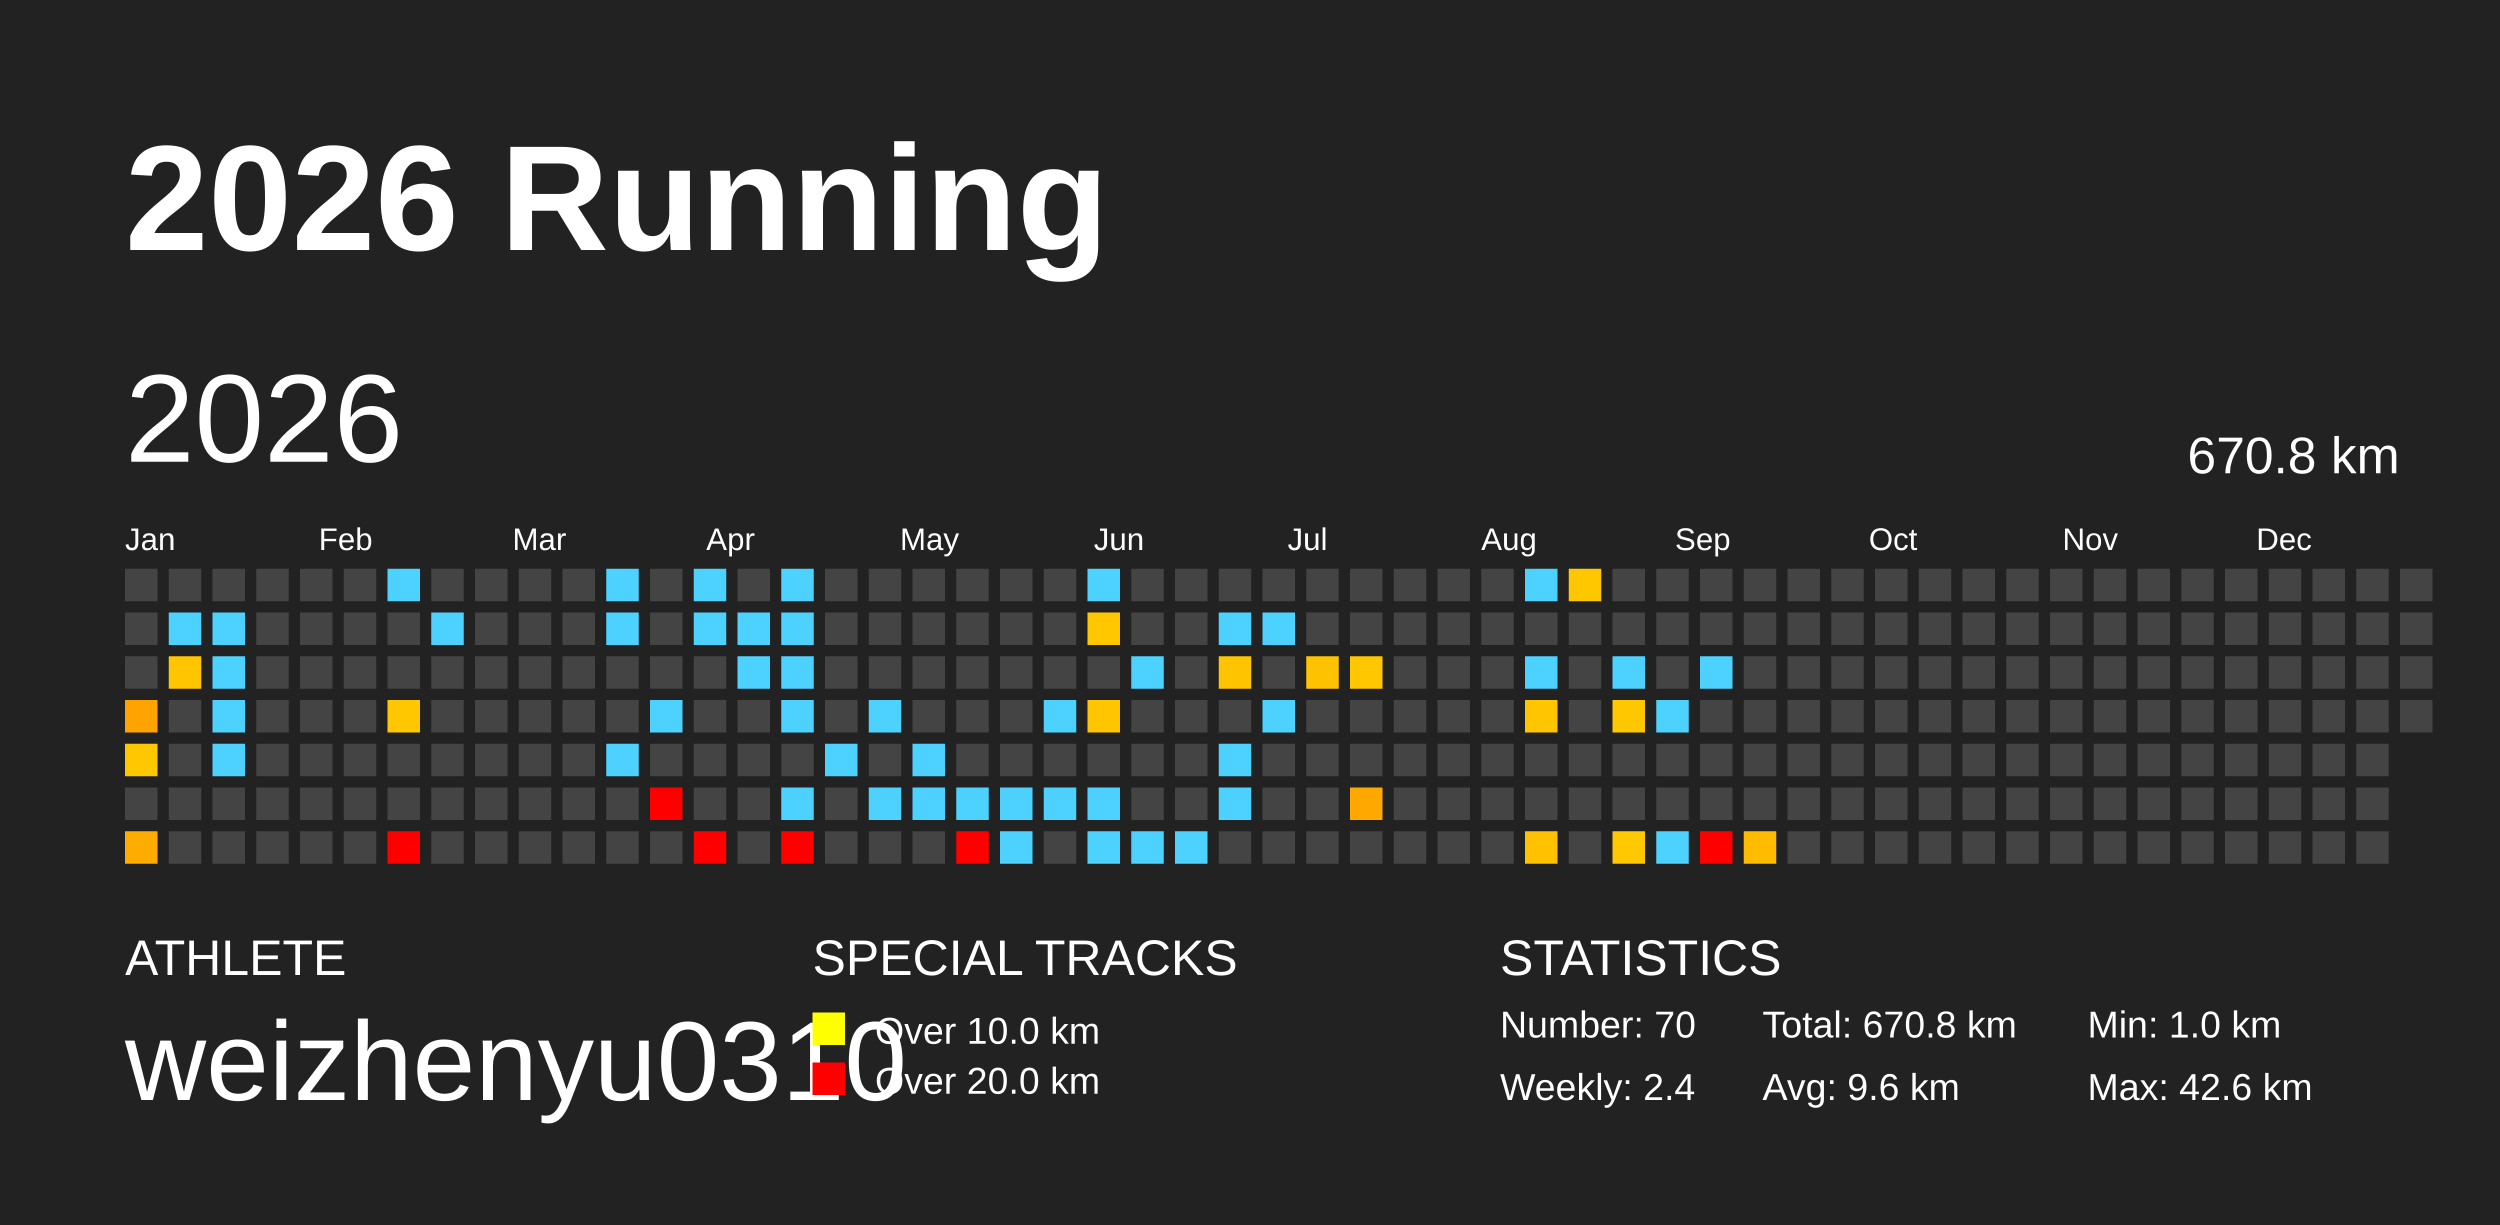
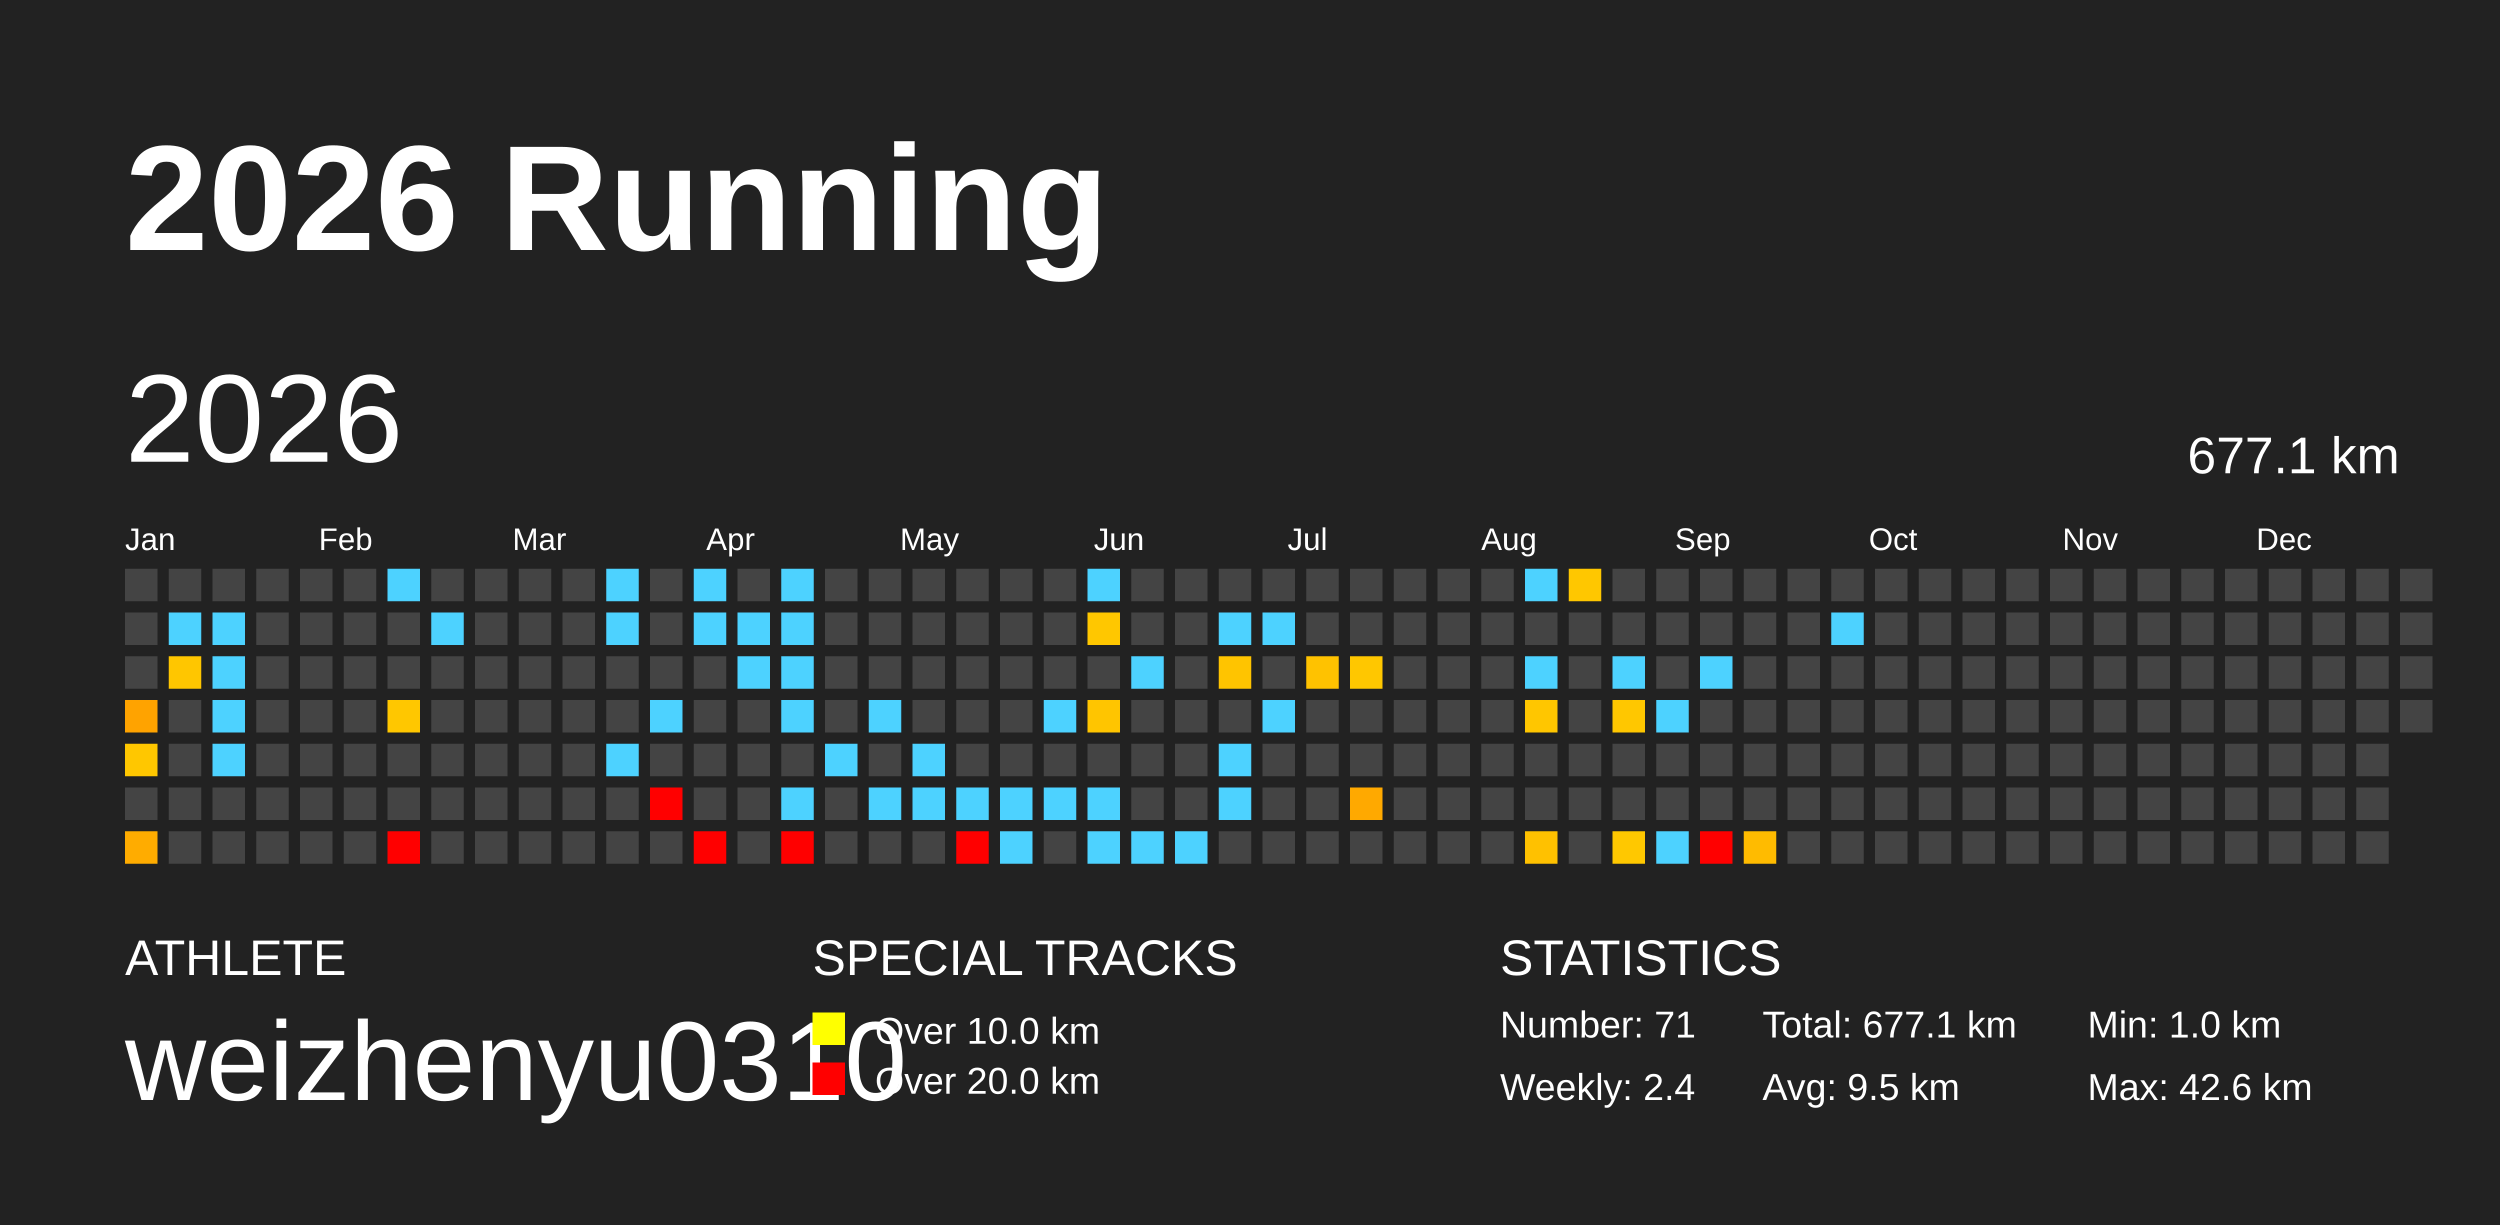
<svg xmlns="http://www.w3.org/2000/svg" baseProfile="full" height="98mm" version="1.1" viewBox="0,0,200,98" width="200mm">
  <defs />
  <rect fill="#222222" height="98" width="200" x="0" y="0" />
  <text fill="#FFFFFF" style="font-size:12px; font-family:Arial; font-weight:bold;" x="10" y="20">2026 Running</text>
  <text fill="#FFFFFF" style="font-size:4px; font-family:Arial" x="10" y="78">ATHLETE</text>
  <text fill="#FFFFFF" style="font-size:9px; font-family:Arial" x="10" y="88">weizhenyu0310</text>
  <text fill="#FFFFFF" style="font-size:4px; font-family:Arial" x="65" y="78">SPECIAL TRACKS</text>
  <rect fill="yellow" height="2.6" width="2.6" x="65" y="81" />
  <text fill="#FFFFFF" style="font-size:3px; font-family:Arial" x="70" y="83.5">Over 10.0 km</text>
  <rect fill="red" height="2.6" width="2.6" x="65" y="85" />
  <text fill="#FFFFFF" style="font-size:3px; font-family:Arial" x="70" y="87.5">Over 20.0 km</text>
  <text fill="#FFFFFF" style="font-size:4px; font-family:Arial" x="120" y="78">STATISTICS</text>
-   <text fill="#FFFFFF" style="font-size:3px; font-family:Arial" x="120" y="83">Number: 70</text>
+   <text fill="#FFFFFF" style="font-size:3px; font-family:Arial" x="120" y="83">Number: 71</text>
  <text fill="#FFFFFF" style="font-size:3px; font-family:Arial" x="120" y="88">Weekly: 2.4</text>
-   <text fill="#FFFFFF" style="font-size:3px; font-family:Arial" x="141" y="83">Total: 670.8 km</text>
-   <text fill="#FFFFFF" style="font-size:3px; font-family:Arial" x="141" y="88">Avg: 9.6 km</text>
+   <text fill="#FFFFFF" style="font-size:3px; font-family:Arial" x="141" y="83">Total: 677.1 km</text>
+   <text fill="#FFFFFF" style="font-size:3px; font-family:Arial" x="141" y="88">Avg: 9.5 km</text>
  <text fill="#FFFFFF" style="font-size:3px; font-family:Arial" x="167" y="83">Min: 1.0 km</text>
  <text fill="#FFFFFF" style="font-size:3px; font-family:Arial" x="167" y="88">Max: 42.6 km</text>
  <text dominant-baseline="hanging" fill="#FFFFFF" style="font-size:10.0px; font-family:Arial;" x="10" y="30">2026</text>
-   <text dominant-baseline="hanging" fill="#FFFFFF" style="font-size:4.125px; font-family:Arial;" x="175" y="35">670.8 km</text>
+   <text dominant-baseline="hanging" fill="#FFFFFF" style="font-size:4.125px; font-family:Arial;" x="175" y="35">677.1 km</text>
  <text fill="#FFFFFF" style="font-size:2.5px; font-family:Arial" x="10.0" y="44">Jan</text>
  <text fill="#FFFFFF" style="font-size:2.5px; font-family:Arial" x="25.5" y="44">Feb</text>
  <text fill="#FFFFFF" style="font-size:2.5px; font-family:Arial" x="41.0" y="44">Mar</text>
  <text fill="#FFFFFF" style="font-size:2.5px; font-family:Arial" x="56.5" y="44">Apr</text>
  <text fill="#FFFFFF" style="font-size:2.5px; font-family:Arial" x="72.0" y="44">May</text>
  <text fill="#FFFFFF" style="font-size:2.5px; font-family:Arial" x="87.5" y="44">Jun</text>
  <text fill="#FFFFFF" style="font-size:2.5px; font-family:Arial" x="103.0" y="44">Jul</text>
  <text fill="#FFFFFF" style="font-size:2.5px; font-family:Arial" x="118.5" y="44">Aug</text>
  <text fill="#FFFFFF" style="font-size:2.5px; font-family:Arial" x="134.0" y="44">Sep</text>
  <text fill="#FFFFFF" style="font-size:2.5px; font-family:Arial" x="149.5" y="44">Oct</text>
  <text fill="#FFFFFF" style="font-size:2.5px; font-family:Arial" x="165.0" y="44">Nov</text>
  <text fill="#FFFFFF" style="font-size:2.5px; font-family:Arial" x="180.5" y="44">Dec</text>
  <rect fill="#444444" height="2.6" width="2.6" x="10.0" y="45.5" />
  <rect fill="#444444" height="2.6" width="2.6" x="10.0" y="49.0" />
  <rect fill="#444444" height="2.6" width="2.6" x="10.0" y="52.5" />
  <rect fill="#ffa300" height="2.6" width="2.6" x="10.0" y="56.0" />
  <rect fill="#ffc700" height="2.6" width="2.6" x="10.0" y="59.5" />
  <rect fill="#444444" height="2.6" width="2.6" x="10.0" y="63.0" />
  <rect fill="#ffac00" height="2.6" width="2.6" x="10.0" y="66.5" />
  <rect fill="#444444" height="2.6" width="2.6" x="13.5" y="45.5" />
  <rect fill="#4dd2ff" height="2.6" width="2.6" x="13.5" y="49.0" />
  <rect fill="#ffc600" height="2.6" width="2.6" x="13.5" y="52.5" />
  <rect fill="#444444" height="2.6" width="2.6" x="13.5" y="56.0" />
  <rect fill="#444444" height="2.6" width="2.6" x="13.5" y="59.5" />
  <rect fill="#444444" height="2.6" width="2.6" x="13.5" y="63.0" />
  <rect fill="#444444" height="2.6" width="2.6" x="13.5" y="66.5" />
  <rect fill="#444444" height="2.6" width="2.6" x="17.0" y="45.5" />
  <rect fill="#4dd2ff" height="2.6" width="2.6" x="17.0" y="49.0" />
  <rect fill="#4dd2ff" height="2.6" width="2.6" x="17.0" y="52.5" />
  <rect fill="#4dd2ff" height="2.6" width="2.6" x="17.0" y="56.0" />
  <rect fill="#4dd2ff" height="2.6" width="2.6" x="17.0" y="59.5" />
  <rect fill="#444444" height="2.6" width="2.6" x="17.0" y="63.0" />
  <rect fill="#444444" height="2.6" width="2.6" x="17.0" y="66.5" />
  <rect fill="#444444" height="2.6" width="2.6" x="20.5" y="45.5" />
  <rect fill="#444444" height="2.6" width="2.6" x="20.5" y="49.0" />
  <rect fill="#444444" height="2.6" width="2.6" x="20.5" y="52.5" />
  <rect fill="#444444" height="2.6" width="2.6" x="20.5" y="56.0" />
  <rect fill="#444444" height="2.6" width="2.6" x="20.5" y="59.5" />
  <rect fill="#444444" height="2.6" width="2.6" x="20.5" y="63.0" />
  <rect fill="#444444" height="2.6" width="2.6" x="20.5" y="66.5" />
  <rect fill="#444444" height="2.6" width="2.6" x="24.0" y="45.5" />
  <rect fill="#444444" height="2.6" width="2.6" x="24.0" y="49.0" />
  <rect fill="#444444" height="2.6" width="2.6" x="24.0" y="52.5" />
  <rect fill="#444444" height="2.6" width="2.6" x="24.0" y="56.0" />
  <rect fill="#444444" height="2.6" width="2.6" x="24.0" y="59.5" />
  <rect fill="#444444" height="2.6" width="2.6" x="24.0" y="63.0" />
  <rect fill="#444444" height="2.6" width="2.6" x="24.0" y="66.5" />
  <rect fill="#444444" height="2.6" width="2.6" x="27.5" y="45.5" />
  <rect fill="#444444" height="2.6" width="2.6" x="27.5" y="49.0" />
  <rect fill="#444444" height="2.6" width="2.6" x="27.5" y="52.5" />
  <rect fill="#444444" height="2.6" width="2.6" x="27.5" y="56.0" />
  <rect fill="#444444" height="2.6" width="2.6" x="27.5" y="59.5" />
  <rect fill="#444444" height="2.6" width="2.6" x="27.5" y="63.0" />
  <rect fill="#444444" height="2.6" width="2.6" x="27.5" y="66.5" />
  <rect fill="#4dd2ff" height="2.6" width="2.6" x="31.0" y="45.5" />
  <rect fill="#444444" height="2.6" width="2.6" x="31.0" y="49.0" />
  <rect fill="#444444" height="2.6" width="2.6" x="31.0" y="52.5" />
  <rect fill="#ffc700" height="2.6" width="2.6" x="31.0" y="56.0" />
  <rect fill="#444444" height="2.6" width="2.6" x="31.0" y="59.5" />
  <rect fill="#444444" height="2.6" width="2.6" x="31.0" y="63.0" />
  <rect fill="red" height="2.6" width="2.6" x="31.0" y="66.5" />
  <rect fill="#444444" height="2.6" width="2.6" x="34.5" y="45.5" />
  <rect fill="#4dd2ff" height="2.6" width="2.6" x="34.5" y="49.0" />
  <rect fill="#444444" height="2.6" width="2.6" x="34.5" y="52.5" />
  <rect fill="#444444" height="2.6" width="2.6" x="34.5" y="56.0" />
  <rect fill="#444444" height="2.6" width="2.6" x="34.5" y="59.5" />
  <rect fill="#444444" height="2.6" width="2.6" x="34.5" y="63.0" />
  <rect fill="#444444" height="2.6" width="2.6" x="34.5" y="66.5" />
  <rect fill="#444444" height="2.6" width="2.6" x="38.0" y="45.5" />
  <rect fill="#444444" height="2.6" width="2.6" x="38.0" y="49.0" />
  <rect fill="#444444" height="2.6" width="2.6" x="38.0" y="52.5" />
  <rect fill="#444444" height="2.6" width="2.6" x="38.0" y="56.0" />
  <rect fill="#444444" height="2.6" width="2.6" x="38.0" y="59.5" />
  <rect fill="#444444" height="2.6" width="2.6" x="38.0" y="63.0" />
  <rect fill="#444444" height="2.6" width="2.6" x="38.0" y="66.5" />
  <rect fill="#444444" height="2.6" width="2.6" x="41.5" y="45.5" />
  <rect fill="#444444" height="2.6" width="2.6" x="41.5" y="49.0" />
  <rect fill="#444444" height="2.6" width="2.6" x="41.5" y="52.5" />
  <rect fill="#444444" height="2.6" width="2.6" x="41.5" y="56.0" />
  <rect fill="#444444" height="2.6" width="2.6" x="41.5" y="59.5" />
  <rect fill="#444444" height="2.6" width="2.6" x="41.5" y="63.0" />
  <rect fill="#444444" height="2.6" width="2.6" x="41.5" y="66.5" />
  <rect fill="#444444" height="2.6" width="2.6" x="45.0" y="45.5" />
  <rect fill="#444444" height="2.6" width="2.6" x="45.0" y="49.0" />
  <rect fill="#444444" height="2.6" width="2.6" x="45.0" y="52.5" />
  <rect fill="#444444" height="2.6" width="2.6" x="45.0" y="56.0" />
  <rect fill="#444444" height="2.6" width="2.6" x="45.0" y="59.5" />
  <rect fill="#444444" height="2.6" width="2.6" x="45.0" y="63.0" />
  <rect fill="#444444" height="2.6" width="2.6" x="45.0" y="66.5" />
  <rect fill="#4dd2ff" height="2.6" width="2.6" x="48.5" y="45.5" />
  <rect fill="#4dd2ff" height="2.6" width="2.6" x="48.5" y="49.0" />
  <rect fill="#444444" height="2.6" width="2.6" x="48.5" y="52.5" />
  <rect fill="#444444" height="2.6" width="2.6" x="48.5" y="56.0" />
  <rect fill="#4dd2ff" height="2.6" width="2.6" x="48.5" y="59.5" />
  <rect fill="#444444" height="2.6" width="2.6" x="48.5" y="63.0" />
  <rect fill="#444444" height="2.6" width="2.6" x="48.5" y="66.5" />
  <rect fill="#444444" height="2.6" width="2.6" x="52.0" y="45.5" />
  <rect fill="#444444" height="2.6" width="2.6" x="52.0" y="49.0" />
  <rect fill="#444444" height="2.6" width="2.6" x="52.0" y="52.5" />
  <rect fill="#4dd2ff" height="2.6" width="2.6" x="52.0" y="56.0" />
  <rect fill="#444444" height="2.6" width="2.6" x="52.0" y="59.5" />
  <rect fill="red" height="2.6" width="2.6" x="52.0" y="63.0" />
  <rect fill="#444444" height="2.6" width="2.6" x="52.0" y="66.5" />
  <rect fill="#4dd2ff" height="2.6" width="2.6" x="55.5" y="45.5" />
  <rect fill="#4dd2ff" height="2.6" width="2.6" x="55.5" y="49.0" />
  <rect fill="#444444" height="2.6" width="2.6" x="55.5" y="52.5" />
  <rect fill="#444444" height="2.6" width="2.6" x="55.5" y="56.0" />
  <rect fill="#444444" height="2.6" width="2.6" x="55.5" y="59.5" />
  <rect fill="#444444" height="2.6" width="2.6" x="55.5" y="63.0" />
  <rect fill="red" height="2.6" width="2.6" x="55.5" y="66.5" />
  <rect fill="#444444" height="2.6" width="2.6" x="59.0" y="45.5" />
  <rect fill="#4dd2ff" height="2.6" width="2.6" x="59.0" y="49.0" />
  <rect fill="#4dd2ff" height="2.6" width="2.6" x="59.0" y="52.5" />
  <rect fill="#444444" height="2.6" width="2.6" x="59.0" y="56.0" />
  <rect fill="#444444" height="2.6" width="2.6" x="59.0" y="59.5" />
  <rect fill="#444444" height="2.6" width="2.6" x="59.0" y="63.0" />
  <rect fill="#444444" height="2.6" width="2.6" x="59.0" y="66.5" />
  <rect fill="#4dd2ff" height="2.6" width="2.6" x="62.5" y="45.5" />
  <rect fill="#4dd2ff" height="2.6" width="2.6" x="62.5" y="49.0" />
  <rect fill="#4dd2ff" height="2.6" width="2.6" x="62.5" y="52.5" />
  <rect fill="#4dd2ff" height="2.6" width="2.6" x="62.5" y="56.0" />
  <rect fill="#444444" height="2.6" width="2.6" x="62.5" y="59.5" />
  <rect fill="#4dd2ff" height="2.6" width="2.6" x="62.5" y="63.0" />
  <rect fill="red" height="2.6" width="2.6" x="62.5" y="66.5" />
  <rect fill="#444444" height="2.6" width="2.6" x="66.0" y="45.5" />
  <rect fill="#444444" height="2.6" width="2.6" x="66.0" y="49.0" />
  <rect fill="#444444" height="2.6" width="2.6" x="66.0" y="52.5" />
  <rect fill="#444444" height="2.6" width="2.6" x="66.0" y="56.0" />
  <rect fill="#4dd2ff" height="2.6" width="2.6" x="66.0" y="59.5" />
  <rect fill="#444444" height="2.6" width="2.6" x="66.0" y="63.0" />
  <rect fill="#444444" height="2.6" width="2.6" x="66.0" y="66.5" />
  <rect fill="#444444" height="2.6" width="2.6" x="69.5" y="45.5" />
  <rect fill="#444444" height="2.6" width="2.6" x="69.5" y="49.0" />
  <rect fill="#444444" height="2.6" width="2.6" x="69.5" y="52.5" />
  <rect fill="#4dd2ff" height="2.6" width="2.6" x="69.5" y="56.0" />
  <rect fill="#444444" height="2.6" width="2.6" x="69.5" y="59.5" />
  <rect fill="#4dd2ff" height="2.6" width="2.6" x="69.5" y="63.0" />
  <rect fill="#444444" height="2.6" width="2.6" x="69.5" y="66.5" />
  <rect fill="#444444" height="2.6" width="2.6" x="73.0" y="45.5" />
  <rect fill="#444444" height="2.6" width="2.6" x="73.0" y="49.0" />
  <rect fill="#444444" height="2.6" width="2.6" x="73.0" y="52.5" />
  <rect fill="#444444" height="2.6" width="2.6" x="73.0" y="56.0" />
  <rect fill="#4dd2ff" height="2.6" width="2.6" x="73.0" y="59.5" />
  <rect fill="#4dd2ff" height="2.6" width="2.6" x="73.0" y="63.0" />
  <rect fill="#444444" height="2.6" width="2.6" x="73.0" y="66.5" />
  <rect fill="#444444" height="2.6" width="2.6" x="76.5" y="45.5" />
  <rect fill="#444444" height="2.6" width="2.6" x="76.5" y="49.0" />
  <rect fill="#444444" height="2.6" width="2.6" x="76.5" y="52.5" />
  <rect fill="#444444" height="2.6" width="2.6" x="76.5" y="56.0" />
  <rect fill="#444444" height="2.6" width="2.6" x="76.5" y="59.5" />
  <rect fill="#4dd2ff" height="2.6" width="2.6" x="76.5" y="63.0" />
  <rect fill="red" height="2.6" width="2.6" x="76.5" y="66.5" />
  <rect fill="#444444" height="2.6" width="2.6" x="80.0" y="45.5" />
  <rect fill="#444444" height="2.6" width="2.6" x="80.0" y="49.0" />
  <rect fill="#444444" height="2.6" width="2.6" x="80.0" y="52.5" />
  <rect fill="#444444" height="2.6" width="2.6" x="80.0" y="56.0" />
  <rect fill="#444444" height="2.6" width="2.6" x="80.0" y="59.5" />
  <rect fill="#4dd2ff" height="2.6" width="2.6" x="80.0" y="63.0" />
  <rect fill="#4dd2ff" height="2.6" width="2.6" x="80.0" y="66.5" />
  <rect fill="#444444" height="2.6" width="2.6" x="83.5" y="45.5" />
  <rect fill="#444444" height="2.6" width="2.6" x="83.5" y="49.0" />
  <rect fill="#444444" height="2.6" width="2.6" x="83.5" y="52.5" />
  <rect fill="#4dd2ff" height="2.6" width="2.6" x="83.5" y="56.0" />
  <rect fill="#444444" height="2.6" width="2.6" x="83.5" y="59.5" />
  <rect fill="#4dd2ff" height="2.6" width="2.6" x="83.5" y="63.0" />
  <rect fill="#444444" height="2.6" width="2.6" x="83.5" y="66.5" />
  <rect fill="#4dd2ff" height="2.6" width="2.6" x="87.0" y="45.5" />
  <rect fill="#ffc700" height="2.6" width="2.6" x="87.0" y="49.0" />
  <rect fill="#444444" height="2.6" width="2.6" x="87.0" y="52.5" />
  <rect fill="#ffc500" height="2.6" width="2.6" x="87.0" y="56.0" />
  <rect fill="#444444" height="2.6" width="2.6" x="87.0" y="59.5" />
  <rect fill="#4dd2ff" height="2.6" width="2.6" x="87.0" y="63.0" />
  <rect fill="#4dd2ff" height="2.6" width="2.6" x="87.0" y="66.5" />
  <rect fill="#444444" height="2.6" width="2.6" x="90.5" y="45.5" />
  <rect fill="#444444" height="2.6" width="2.6" x="90.5" y="49.0" />
  <rect fill="#4dd2ff" height="2.6" width="2.6" x="90.5" y="52.5" />
  <rect fill="#444444" height="2.6" width="2.6" x="90.5" y="56.0" />
  <rect fill="#444444" height="2.6" width="2.6" x="90.5" y="59.5" />
  <rect fill="#444444" height="2.6" width="2.6" x="90.5" y="63.0" />
  <rect fill="#4dd2ff" height="2.6" width="2.6" x="90.5" y="66.5" />
  <rect fill="#444444" height="2.6" width="2.6" x="94.0" y="45.5" />
  <rect fill="#444444" height="2.6" width="2.6" x="94.0" y="49.0" />
  <rect fill="#444444" height="2.6" width="2.6" x="94.0" y="52.5" />
  <rect fill="#444444" height="2.6" width="2.6" x="94.0" y="56.0" />
  <rect fill="#444444" height="2.6" width="2.6" x="94.0" y="59.5" />
  <rect fill="#444444" height="2.6" width="2.6" x="94.0" y="63.0" />
  <rect fill="#4dd2ff" height="2.6" width="2.6" x="94.0" y="66.5" />
  <rect fill="#444444" height="2.6" width="2.6" x="97.5" y="45.5" />
  <rect fill="#4dd2ff" height="2.6" width="2.6" x="97.5" y="49.0" />
  <rect fill="#ffc400" height="2.6" width="2.6" x="97.5" y="52.5" />
  <rect fill="#444444" height="2.6" width="2.6" x="97.5" y="56.0" />
  <rect fill="#4dd2ff" height="2.6" width="2.6" x="97.5" y="59.5" />
  <rect fill="#4dd2ff" height="2.6" width="2.6" x="97.5" y="63.0" />
  <rect fill="#444444" height="2.6" width="2.6" x="97.5" y="66.5" />
  <rect fill="#444444" height="2.6" width="2.6" x="101.0" y="45.5" />
  <rect fill="#4dd2ff" height="2.6" width="2.6" x="101.0" y="49.0" />
  <rect fill="#444444" height="2.6" width="2.6" x="101.0" y="52.5" />
  <rect fill="#4dd2ff" height="2.6" width="2.6" x="101.0" y="56.0" />
  <rect fill="#444444" height="2.6" width="2.6" x="101.0" y="59.5" />
  <rect fill="#444444" height="2.6" width="2.6" x="101.0" y="63.0" />
  <rect fill="#444444" height="2.6" width="2.6" x="101.0" y="66.5" />
  <rect fill="#444444" height="2.6" width="2.6" x="104.5" y="45.5" />
  <rect fill="#444444" height="2.6" width="2.6" x="104.5" y="49.0" />
  <rect fill="#ffc200" height="2.6" width="2.6" x="104.5" y="52.5" />
  <rect fill="#444444" height="2.6" width="2.6" x="104.5" y="56.0" />
  <rect fill="#444444" height="2.6" width="2.6" x="104.5" y="59.5" />
  <rect fill="#444444" height="2.6" width="2.6" x="104.5" y="63.0" />
  <rect fill="#444444" height="2.6" width="2.6" x="104.5" y="66.5" />
  <rect fill="#444444" height="2.6" width="2.6" x="108.0" y="45.5" />
  <rect fill="#444444" height="2.6" width="2.6" x="108.0" y="49.0" />
  <rect fill="#ffc700" height="2.6" width="2.6" x="108.0" y="52.5" />
  <rect fill="#444444" height="2.6" width="2.6" x="108.0" y="56.0" />
  <rect fill="#444444" height="2.6" width="2.6" x="108.0" y="59.5" />
  <rect fill="#ffa900" height="2.6" width="2.6" x="108.0" y="63.0" />
  <rect fill="#444444" height="2.6" width="2.6" x="108.0" y="66.5" />
  <rect fill="#444444" height="2.6" width="2.6" x="111.5" y="45.5" />
  <rect fill="#444444" height="2.6" width="2.6" x="111.5" y="49.0" />
  <rect fill="#444444" height="2.6" width="2.6" x="111.5" y="52.5" />
  <rect fill="#444444" height="2.6" width="2.6" x="111.5" y="56.0" />
  <rect fill="#444444" height="2.6" width="2.6" x="111.5" y="59.5" />
  <rect fill="#444444" height="2.6" width="2.6" x="111.5" y="63.0" />
  <rect fill="#444444" height="2.6" width="2.6" x="111.5" y="66.5" />
  <rect fill="#444444" height="2.6" width="2.6" x="115.0" y="45.5" />
  <rect fill="#444444" height="2.6" width="2.6" x="115.0" y="49.0" />
  <rect fill="#444444" height="2.6" width="2.6" x="115.0" y="52.5" />
  <rect fill="#444444" height="2.6" width="2.6" x="115.0" y="56.0" />
  <rect fill="#444444" height="2.6" width="2.6" x="115.0" y="59.5" />
  <rect fill="#444444" height="2.6" width="2.6" x="115.0" y="63.0" />
  <rect fill="#444444" height="2.6" width="2.6" x="115.0" y="66.5" />
  <rect fill="#444444" height="2.6" width="2.6" x="118.5" y="45.5" />
  <rect fill="#444444" height="2.6" width="2.6" x="118.5" y="49.0" />
  <rect fill="#444444" height="2.6" width="2.6" x="118.5" y="52.5" />
  <rect fill="#444444" height="2.6" width="2.6" x="118.5" y="56.0" />
  <rect fill="#444444" height="2.6" width="2.6" x="118.5" y="59.5" />
  <rect fill="#444444" height="2.6" width="2.6" x="118.5" y="63.0" />
  <rect fill="#444444" height="2.6" width="2.6" x="118.5" y="66.5" />
  <rect fill="#4dd2ff" height="2.6" width="2.6" x="122.0" y="45.5" />
  <rect fill="#444444" height="2.6" width="2.6" x="122.0" y="49.0" />
  <rect fill="#4dd2ff" height="2.6" width="2.6" x="122.0" y="52.5" />
  <rect fill="#ffc600" height="2.6" width="2.6" x="122.0" y="56.0" />
  <rect fill="#444444" height="2.6" width="2.6" x="122.0" y="59.5" />
  <rect fill="#444444" height="2.6" width="2.6" x="122.0" y="63.0" />
  <rect fill="#ffc100" height="2.6" width="2.6" x="122.0" y="66.5" />
  <rect fill="#ffc700" height="2.6" width="2.6" x="125.5" y="45.5" />
  <rect fill="#444444" height="2.6" width="2.6" x="125.5" y="49.0" />
  <rect fill="#444444" height="2.6" width="2.6" x="125.5" y="52.5" />
  <rect fill="#444444" height="2.6" width="2.6" x="125.5" y="56.0" />
  <rect fill="#444444" height="2.6" width="2.6" x="125.5" y="59.5" />
  <rect fill="#444444" height="2.6" width="2.6" x="125.5" y="63.0" />
  <rect fill="#444444" height="2.6" width="2.6" x="125.5" y="66.5" />
  <rect fill="#444444" height="2.6" width="2.6" x="129.0" y="45.5" />
  <rect fill="#444444" height="2.6" width="2.6" x="129.0" y="49.0" />
  <rect fill="#4dd2ff" height="2.6" width="2.6" x="129.0" y="52.5" />
  <rect fill="#ffc700" height="2.6" width="2.6" x="129.0" y="56.0" />
  <rect fill="#444444" height="2.6" width="2.6" x="129.0" y="59.5" />
  <rect fill="#444444" height="2.6" width="2.6" x="129.0" y="63.0" />
  <rect fill="#ffc800" height="2.6" width="2.6" x="129.0" y="66.5" />
  <rect fill="#444444" height="2.6" width="2.6" x="132.5" y="45.5" />
  <rect fill="#444444" height="2.6" width="2.6" x="132.5" y="49.0" />
  <rect fill="#444444" height="2.6" width="2.6" x="132.5" y="52.5" />
  <rect fill="#4dd2ff" height="2.6" width="2.6" x="132.5" y="56.0" />
  <rect fill="#444444" height="2.6" width="2.6" x="132.5" y="59.5" />
  <rect fill="#444444" height="2.6" width="2.6" x="132.5" y="63.0" />
  <rect fill="#4dd2ff" height="2.6" width="2.6" x="132.5" y="66.5" />
  <rect fill="#444444" height="2.6" width="2.6" x="136.0" y="45.5" />
  <rect fill="#444444" height="2.6" width="2.6" x="136.0" y="49.0" />
  <rect fill="#4dd2ff" height="2.6" width="2.6" x="136.0" y="52.5" />
  <rect fill="#444444" height="2.6" width="2.6" x="136.0" y="56.0" />
  <rect fill="#444444" height="2.6" width="2.6" x="136.0" y="59.5" />
  <rect fill="#444444" height="2.6" width="2.6" x="136.0" y="63.0" />
  <rect fill="red" height="2.6" width="2.6" x="136.0" y="66.5" />
  <rect fill="#444444" height="2.6" width="2.6" x="139.5" y="45.5" />
  <rect fill="#444444" height="2.6" width="2.6" x="139.5" y="49.0" />
  <rect fill="#444444" height="2.6" width="2.6" x="139.5" y="52.5" />
  <rect fill="#444444" height="2.6" width="2.6" x="139.5" y="56.0" />
  <rect fill="#444444" height="2.6" width="2.6" x="139.5" y="59.5" />
  <rect fill="#444444" height="2.6" width="2.6" x="139.5" y="63.0" />
  <rect fill="#ffbb00" height="2.6" width="2.6" x="139.5" y="66.5" />
  <rect fill="#444444" height="2.6" width="2.6" x="143.0" y="45.5" />
  <rect fill="#444444" height="2.6" width="2.6" x="143.0" y="49.0" />
  <rect fill="#444444" height="2.6" width="2.6" x="143.0" y="52.5" />
  <rect fill="#444444" height="2.6" width="2.6" x="143.0" y="56.0" />
  <rect fill="#444444" height="2.6" width="2.6" x="143.0" y="59.5" />
  <rect fill="#444444" height="2.6" width="2.6" x="143.0" y="63.0" />
  <rect fill="#444444" height="2.6" width="2.6" x="143.0" y="66.5" />
  <rect fill="#444444" height="2.6" width="2.6" x="146.5" y="45.5" />
-   <rect fill="#444444" height="2.6" width="2.6" x="146.5" y="49.0" />
+   <rect fill="#4dd2ff" height="2.6" width="2.6" x="146.5" y="49.0" />
  <rect fill="#444444" height="2.6" width="2.6" x="146.5" y="52.5" />
  <rect fill="#444444" height="2.6" width="2.6" x="146.5" y="56.0" />
  <rect fill="#444444" height="2.6" width="2.6" x="146.5" y="59.5" />
  <rect fill="#444444" height="2.6" width="2.6" x="146.5" y="63.0" />
  <rect fill="#444444" height="2.6" width="2.6" x="146.5" y="66.5" />
  <rect fill="#444444" height="2.6" width="2.6" x="150.0" y="45.5" />
  <rect fill="#444444" height="2.6" width="2.6" x="150.0" y="49.0" />
  <rect fill="#444444" height="2.6" width="2.6" x="150.0" y="52.5" />
  <rect fill="#444444" height="2.6" width="2.6" x="150.0" y="56.0" />
  <rect fill="#444444" height="2.6" width="2.6" x="150.0" y="59.5" />
  <rect fill="#444444" height="2.6" width="2.6" x="150.0" y="63.0" />
  <rect fill="#444444" height="2.6" width="2.6" x="150.0" y="66.5" />
  <rect fill="#444444" height="2.6" width="2.6" x="153.5" y="45.5" />
  <rect fill="#444444" height="2.6" width="2.6" x="153.5" y="49.0" />
  <rect fill="#444444" height="2.6" width="2.6" x="153.5" y="52.5" />
  <rect fill="#444444" height="2.6" width="2.6" x="153.5" y="56.0" />
  <rect fill="#444444" height="2.6" width="2.6" x="153.5" y="59.5" />
  <rect fill="#444444" height="2.6" width="2.6" x="153.5" y="63.0" />
  <rect fill="#444444" height="2.6" width="2.6" x="153.5" y="66.5" />
  <rect fill="#444444" height="2.6" width="2.6" x="157.0" y="45.5" />
  <rect fill="#444444" height="2.6" width="2.6" x="157.0" y="49.0" />
  <rect fill="#444444" height="2.6" width="2.6" x="157.0" y="52.5" />
  <rect fill="#444444" height="2.6" width="2.6" x="157.0" y="56.0" />
  <rect fill="#444444" height="2.6" width="2.6" x="157.0" y="59.5" />
  <rect fill="#444444" height="2.6" width="2.6" x="157.0" y="63.0" />
  <rect fill="#444444" height="2.6" width="2.6" x="157.0" y="66.5" />
  <rect fill="#444444" height="2.6" width="2.6" x="160.5" y="45.5" />
  <rect fill="#444444" height="2.6" width="2.6" x="160.5" y="49.0" />
  <rect fill="#444444" height="2.6" width="2.6" x="160.5" y="52.5" />
  <rect fill="#444444" height="2.6" width="2.6" x="160.5" y="56.0" />
  <rect fill="#444444" height="2.6" width="2.6" x="160.5" y="59.5" />
  <rect fill="#444444" height="2.6" width="2.6" x="160.5" y="63.0" />
  <rect fill="#444444" height="2.6" width="2.6" x="160.5" y="66.5" />
  <rect fill="#444444" height="2.6" width="2.6" x="164.0" y="45.5" />
  <rect fill="#444444" height="2.6" width="2.6" x="164.0" y="49.0" />
  <rect fill="#444444" height="2.6" width="2.6" x="164.0" y="52.5" />
  <rect fill="#444444" height="2.6" width="2.6" x="164.0" y="56.0" />
  <rect fill="#444444" height="2.6" width="2.6" x="164.0" y="59.5" />
  <rect fill="#444444" height="2.6" width="2.6" x="164.0" y="63.0" />
  <rect fill="#444444" height="2.6" width="2.6" x="164.0" y="66.5" />
  <rect fill="#444444" height="2.6" width="2.6" x="167.5" y="45.5" />
  <rect fill="#444444" height="2.6" width="2.6" x="167.5" y="49.0" />
  <rect fill="#444444" height="2.6" width="2.6" x="167.5" y="52.5" />
  <rect fill="#444444" height="2.6" width="2.6" x="167.5" y="56.0" />
  <rect fill="#444444" height="2.6" width="2.6" x="167.5" y="59.5" />
  <rect fill="#444444" height="2.6" width="2.6" x="167.5" y="63.0" />
  <rect fill="#444444" height="2.6" width="2.6" x="167.5" y="66.5" />
  <rect fill="#444444" height="2.6" width="2.6" x="171.0" y="45.5" />
  <rect fill="#444444" height="2.6" width="2.6" x="171.0" y="49.0" />
  <rect fill="#444444" height="2.6" width="2.6" x="171.0" y="52.5" />
  <rect fill="#444444" height="2.6" width="2.6" x="171.0" y="56.0" />
  <rect fill="#444444" height="2.6" width="2.6" x="171.0" y="59.5" />
  <rect fill="#444444" height="2.6" width="2.6" x="171.0" y="63.0" />
  <rect fill="#444444" height="2.6" width="2.6" x="171.0" y="66.5" />
  <rect fill="#444444" height="2.6" width="2.6" x="174.5" y="45.5" />
  <rect fill="#444444" height="2.6" width="2.6" x="174.5" y="49.0" />
  <rect fill="#444444" height="2.6" width="2.6" x="174.5" y="52.5" />
  <rect fill="#444444" height="2.6" width="2.6" x="174.5" y="56.0" />
  <rect fill="#444444" height="2.6" width="2.6" x="174.5" y="59.5" />
  <rect fill="#444444" height="2.6" width="2.6" x="174.5" y="63.0" />
  <rect fill="#444444" height="2.6" width="2.6" x="174.5" y="66.5" />
  <rect fill="#444444" height="2.6" width="2.6" x="178.0" y="45.5" />
  <rect fill="#444444" height="2.6" width="2.6" x="178.0" y="49.0" />
  <rect fill="#444444" height="2.6" width="2.6" x="178.0" y="52.5" />
  <rect fill="#444444" height="2.6" width="2.6" x="178.0" y="56.0" />
  <rect fill="#444444" height="2.6" width="2.6" x="178.0" y="59.5" />
  <rect fill="#444444" height="2.6" width="2.6" x="178.0" y="63.0" />
  <rect fill="#444444" height="2.6" width="2.6" x="178.0" y="66.5" />
  <rect fill="#444444" height="2.6" width="2.6" x="181.5" y="45.5" />
  <rect fill="#444444" height="2.6" width="2.6" x="181.5" y="49.0" />
  <rect fill="#444444" height="2.6" width="2.6" x="181.5" y="52.5" />
  <rect fill="#444444" height="2.6" width="2.6" x="181.5" y="56.0" />
  <rect fill="#444444" height="2.6" width="2.6" x="181.5" y="59.5" />
  <rect fill="#444444" height="2.6" width="2.6" x="181.5" y="63.0" />
  <rect fill="#444444" height="2.6" width="2.6" x="181.5" y="66.5" />
  <rect fill="#444444" height="2.6" width="2.6" x="185.0" y="45.5" />
  <rect fill="#444444" height="2.6" width="2.6" x="185.0" y="49.0" />
  <rect fill="#444444" height="2.6" width="2.6" x="185.0" y="52.5" />
  <rect fill="#444444" height="2.6" width="2.6" x="185.0" y="56.0" />
  <rect fill="#444444" height="2.6" width="2.6" x="185.0" y="59.5" />
  <rect fill="#444444" height="2.6" width="2.6" x="185.0" y="63.0" />
  <rect fill="#444444" height="2.6" width="2.6" x="185.0" y="66.5" />
  <rect fill="#444444" height="2.6" width="2.6" x="188.5" y="45.5" />
  <rect fill="#444444" height="2.6" width="2.6" x="188.5" y="49.0" />
  <rect fill="#444444" height="2.6" width="2.6" x="188.5" y="52.5" />
  <rect fill="#444444" height="2.6" width="2.6" x="188.5" y="56.0" />
  <rect fill="#444444" height="2.6" width="2.6" x="188.5" y="59.5" />
  <rect fill="#444444" height="2.6" width="2.6" x="188.5" y="63.0" />
  <rect fill="#444444" height="2.6" width="2.6" x="188.5" y="66.5" />
  <rect fill="#444444" height="2.6" width="2.6" x="192.0" y="45.5" />
  <rect fill="#444444" height="2.6" width="2.6" x="192.0" y="49.0" />
  <rect fill="#444444" height="2.6" width="2.6" x="192.0" y="52.5" />
  <rect fill="#444444" height="2.6" width="2.6" x="192.0" y="56.0" />
</svg>
